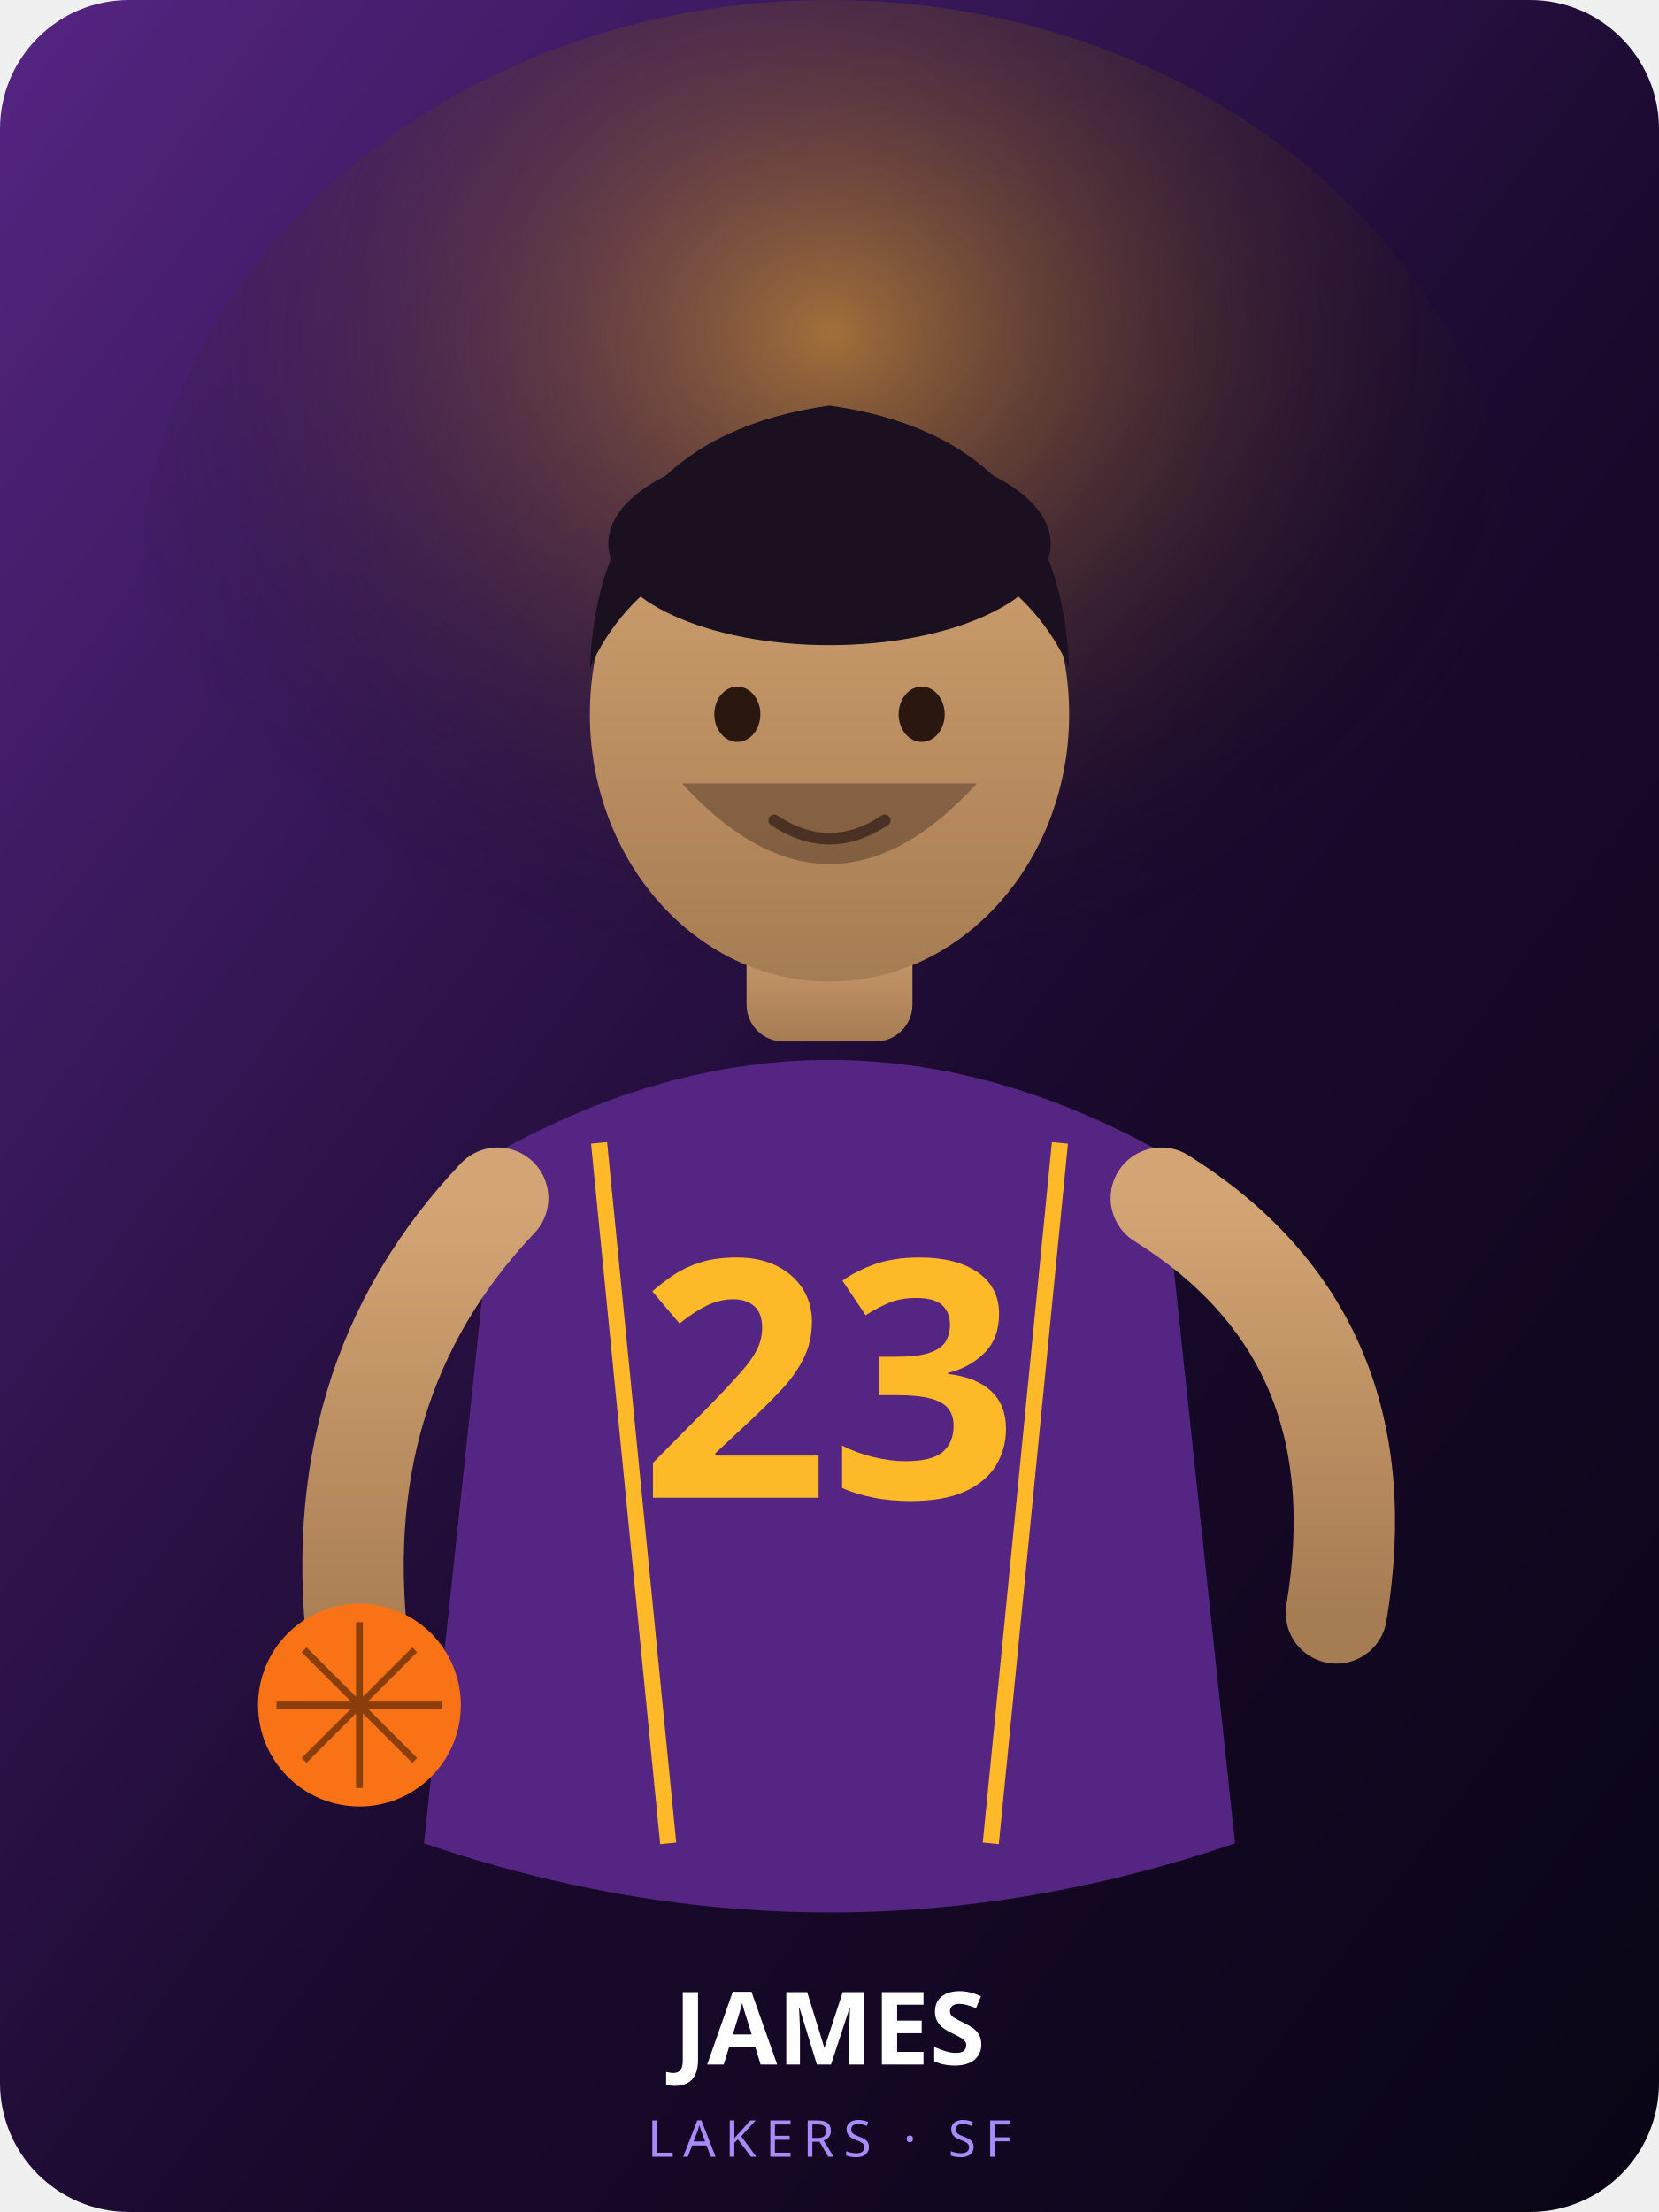
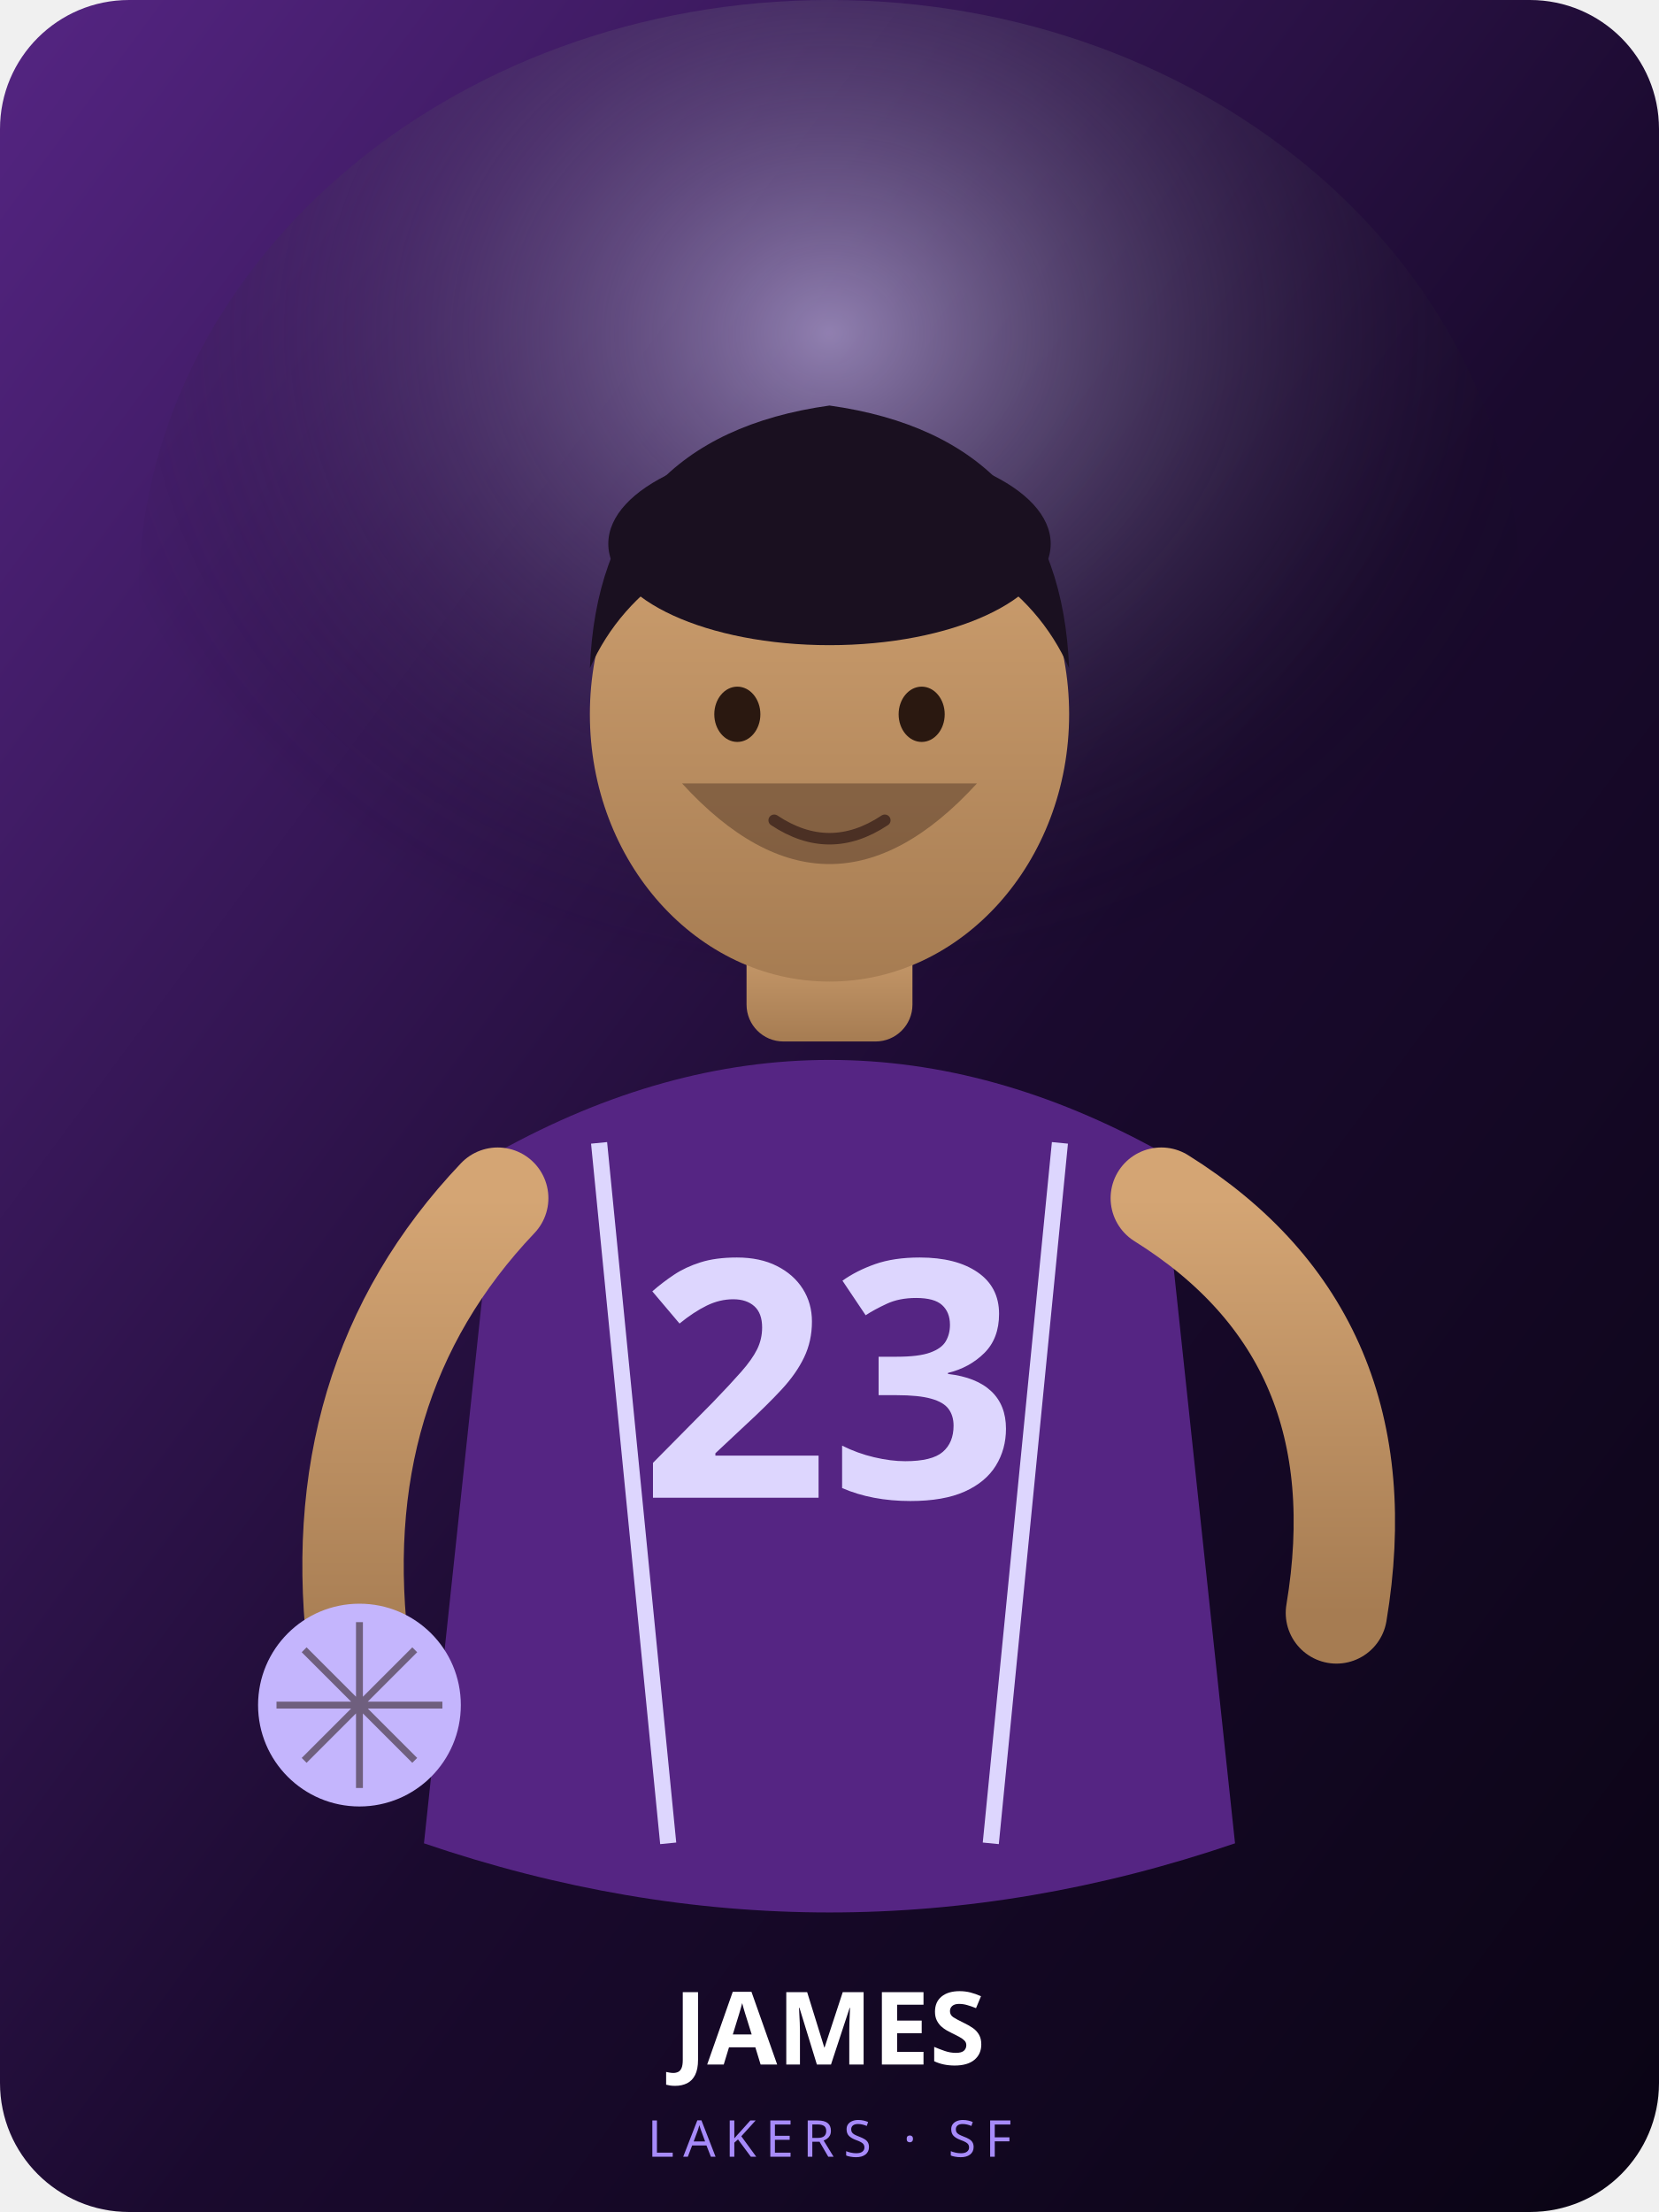
<svg xmlns="http://www.w3.org/2000/svg" viewBox="0 0 360 480" fill="none">
  <defs>
    <linearGradient id="bg" x1="0" y1="0" x2="1" y2="1">
      <stop offset="0%" stop-color="#552583" />
      <stop offset="55%" stop-color="#1a0a2e" />
      <stop offset="100%" stop-color="#0a0414" />
    </linearGradient>
    <radialGradient id="halo" cx="50%" cy="28%" r="55%">
-       <stop offset="0%" stop-color="#FDB927" stop-opacity=".55" />
+       <stop offset="0%" stop-color="#ddd6fe" stop-opacity=".55" />
      <stop offset="100%" stop-color="#000" stop-opacity="0" />
    </radialGradient>
    <linearGradient id="skin" x1="0" y1="0" x2="0" y2="1">
      <stop offset="0%" stop-color="#d4a574" />
      <stop offset="100%" stop-color="#a67c52" />
    </linearGradient>
  </defs>
  <rect width="360" height="480" rx="28" fill="url(#bg)" />
  <ellipse cx="180" cy="130" rx="150" ry="130" fill="url(#halo)" />
  <path d="M108 250 Q180 210 252 250 L268 400 Q180 430 92 400 Z" fill="#552583" />
-   <path d="M130 248 L145 400 M230 248 L215 400" stroke="#FDB927" stroke-width="3.5" />
-   <text x="180" y="325" text-anchor="middle" fill="#FDB927" font-family="Arial Black, sans-serif" font-size="72" font-weight="900">23</text>
+   <path d="M130 248 L145 400 M230 248 L215 400" stroke="#ddd6fe" stroke-width="3.5" />
+   <text x="180" y="325" text-anchor="middle" fill="#ddd6fe" font-family="Arial Black, sans-serif" font-size="72" font-weight="900">23</text>
  <rect x="162" y="198" width="36" height="28" rx="8" fill="url(#skin)" />
  <ellipse cx="180" cy="155" rx="52" ry="58" fill="url(#skin)" />
  <path d="M128 145 Q130 95 180 88 Q230 95 232 145 Q220 118 180 112 Q140 118 128 145 Z" fill="#1a1020" />
  <ellipse cx="180" cy="118" rx="48" ry="22" fill="#1a1020" />
  <ellipse cx="160" cy="155" rx="5" ry="6" fill="#2a1810" />
  <ellipse cx="200" cy="155" rx="5" ry="6" fill="#2a1810" />
  <path d="M168 178 Q180 186 192 178" stroke="#5c3d2e" stroke-width="2.5" stroke-linecap="round" fill="none" />
  <path d="M148 170 Q180 205 212 170" fill="#2a1810" opacity=".35" />
  <path d="M108 260 Q70 300 78 360" stroke="url(#skin)" stroke-width="22" stroke-linecap="round" fill="none" />
  <path d="M252 260 Q300 290 290 350" stroke="url(#skin)" stroke-width="22" stroke-linecap="round" fill="none" />
-   <circle cx="78" cy="370" r="22" fill="#F97316" />
+   <circle cx="78" cy="370" r="22" fill="#c4b5fd" />
  <path d="M60 370 H96 M78 352 V388 M66 358 Q78 370 90 382 M90 358 Q78 370 66 382" stroke="#1a0a00" stroke-width="1.5" opacity=".5" />
  <text x="180" y="448" text-anchor="middle" fill="#fff" font-family="system-ui,sans-serif" font-size="22" font-weight="700">JAMES</text>
  <text x="180" y="468" text-anchor="middle" fill="#A78BFA" font-family="system-ui,sans-serif" font-size="11" letter-spacing="2">LAKERS · SF</text>
</svg>
